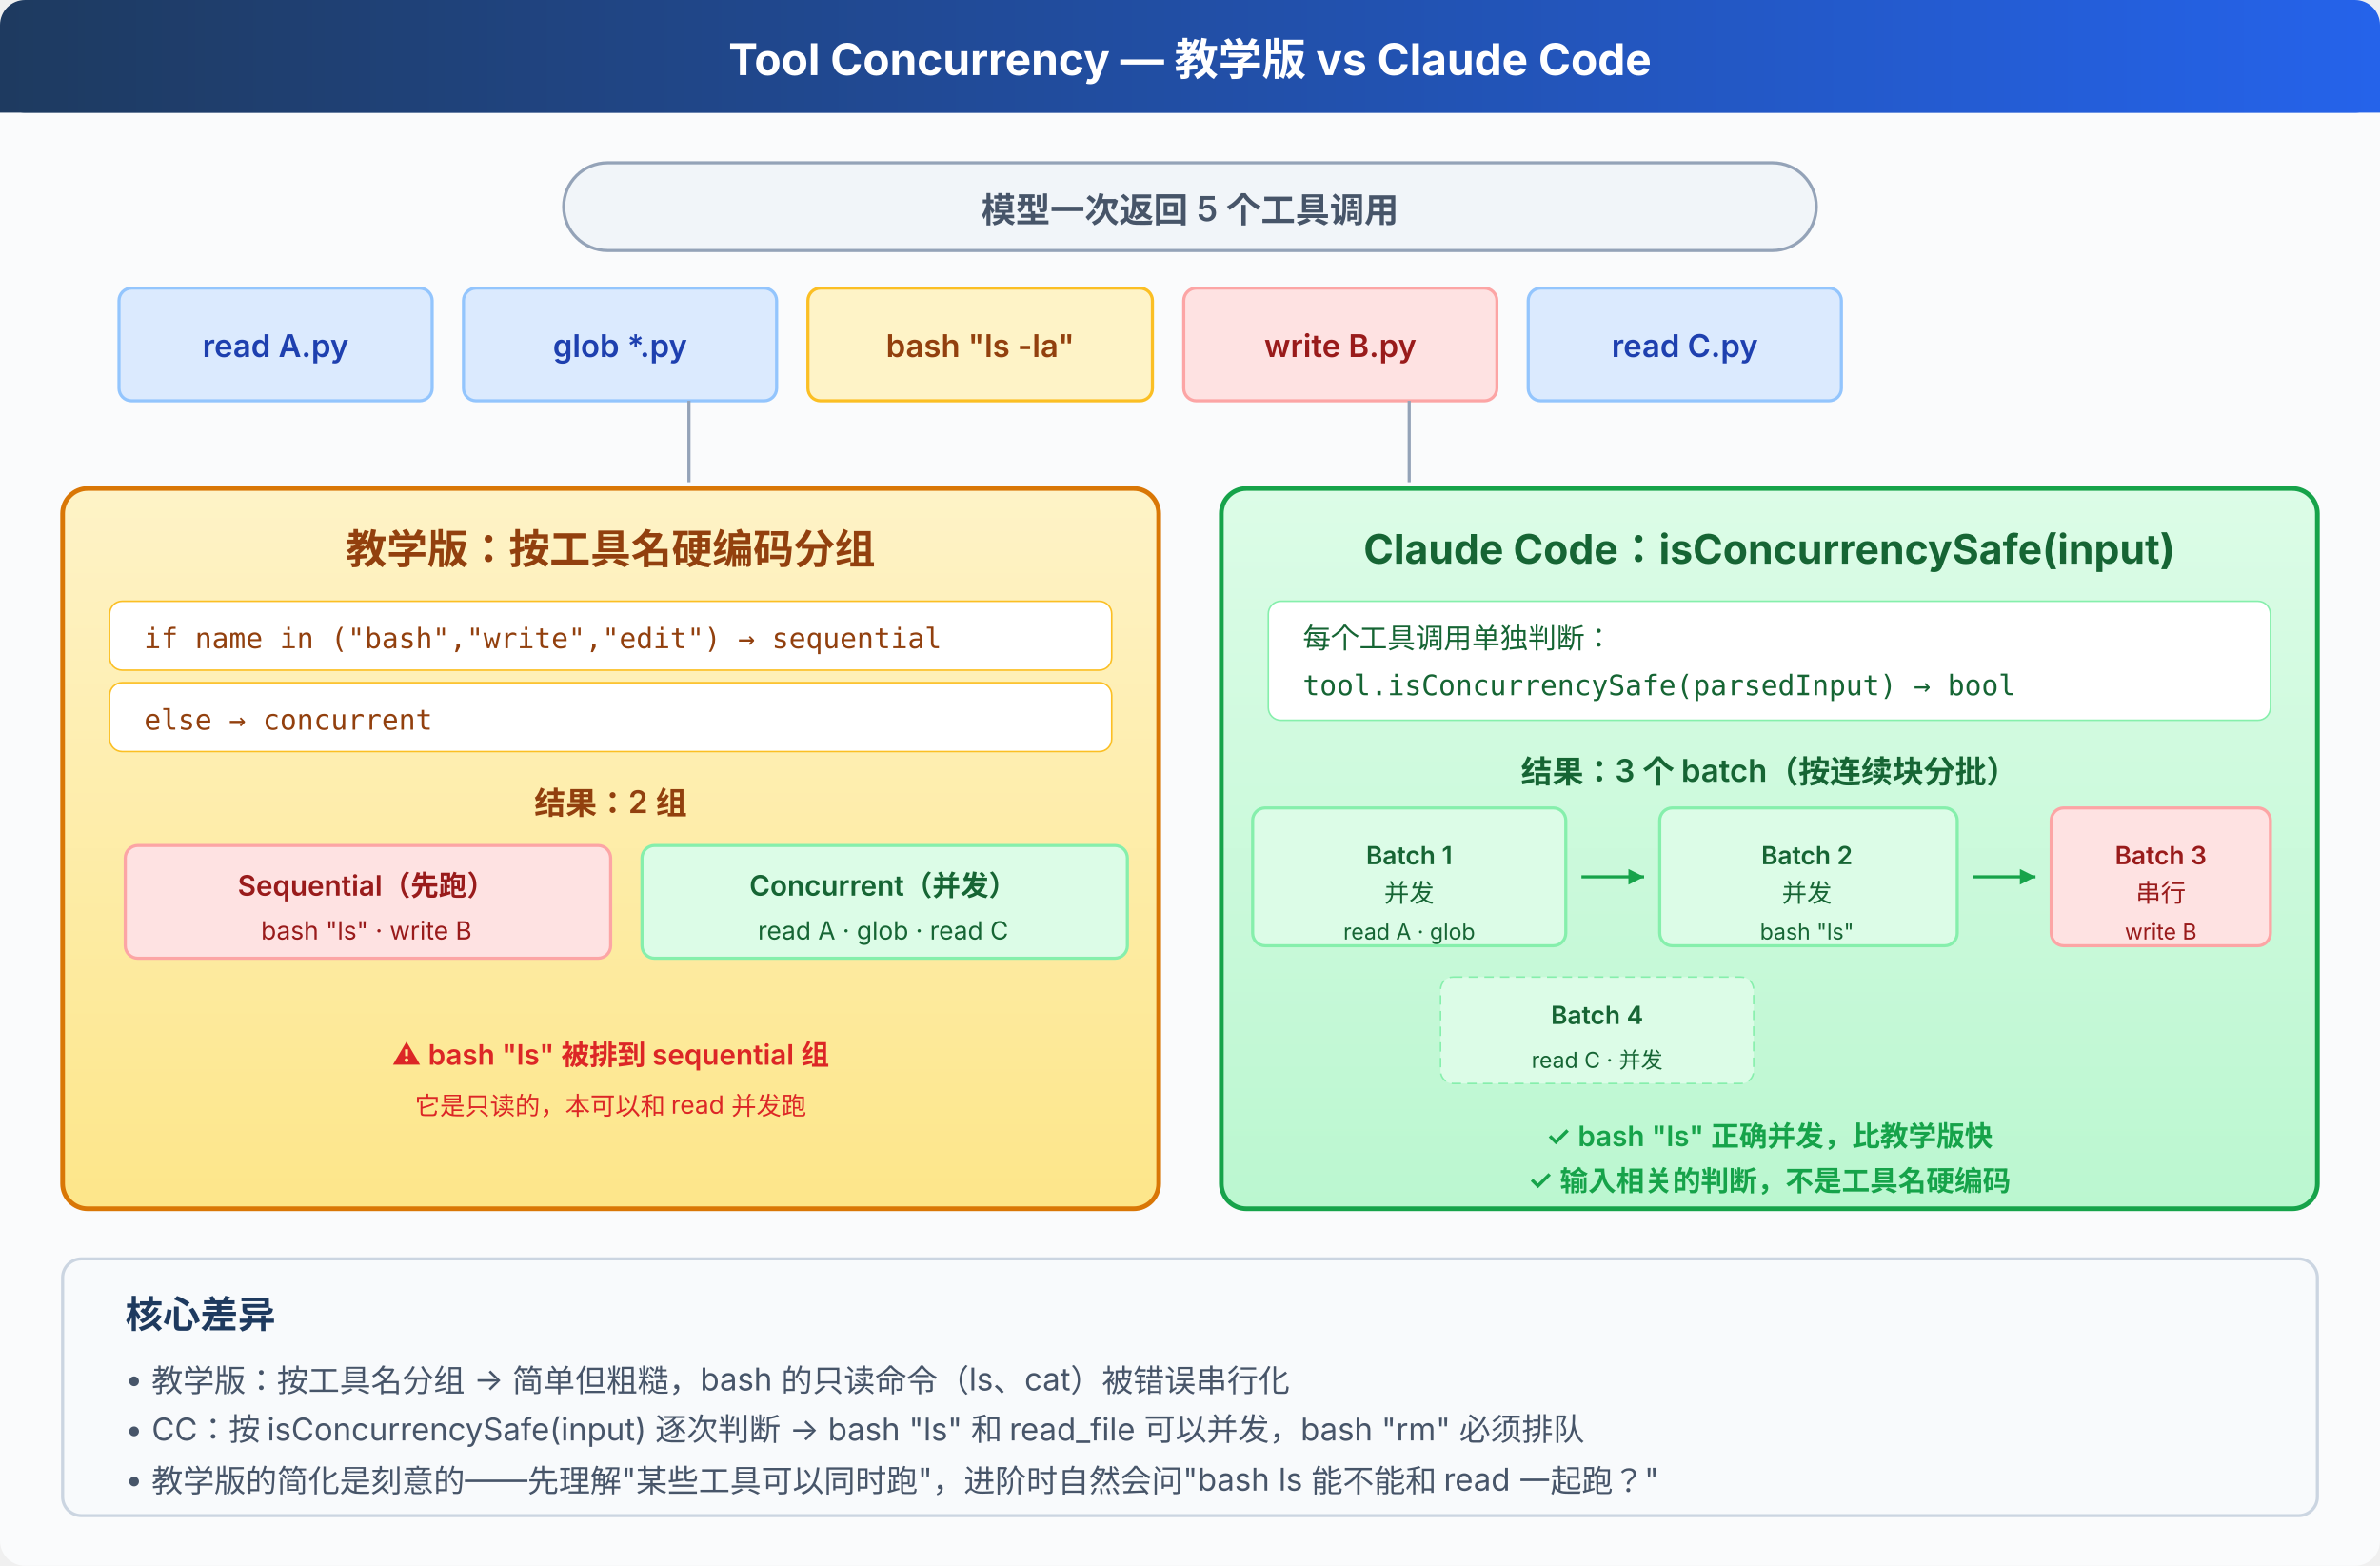
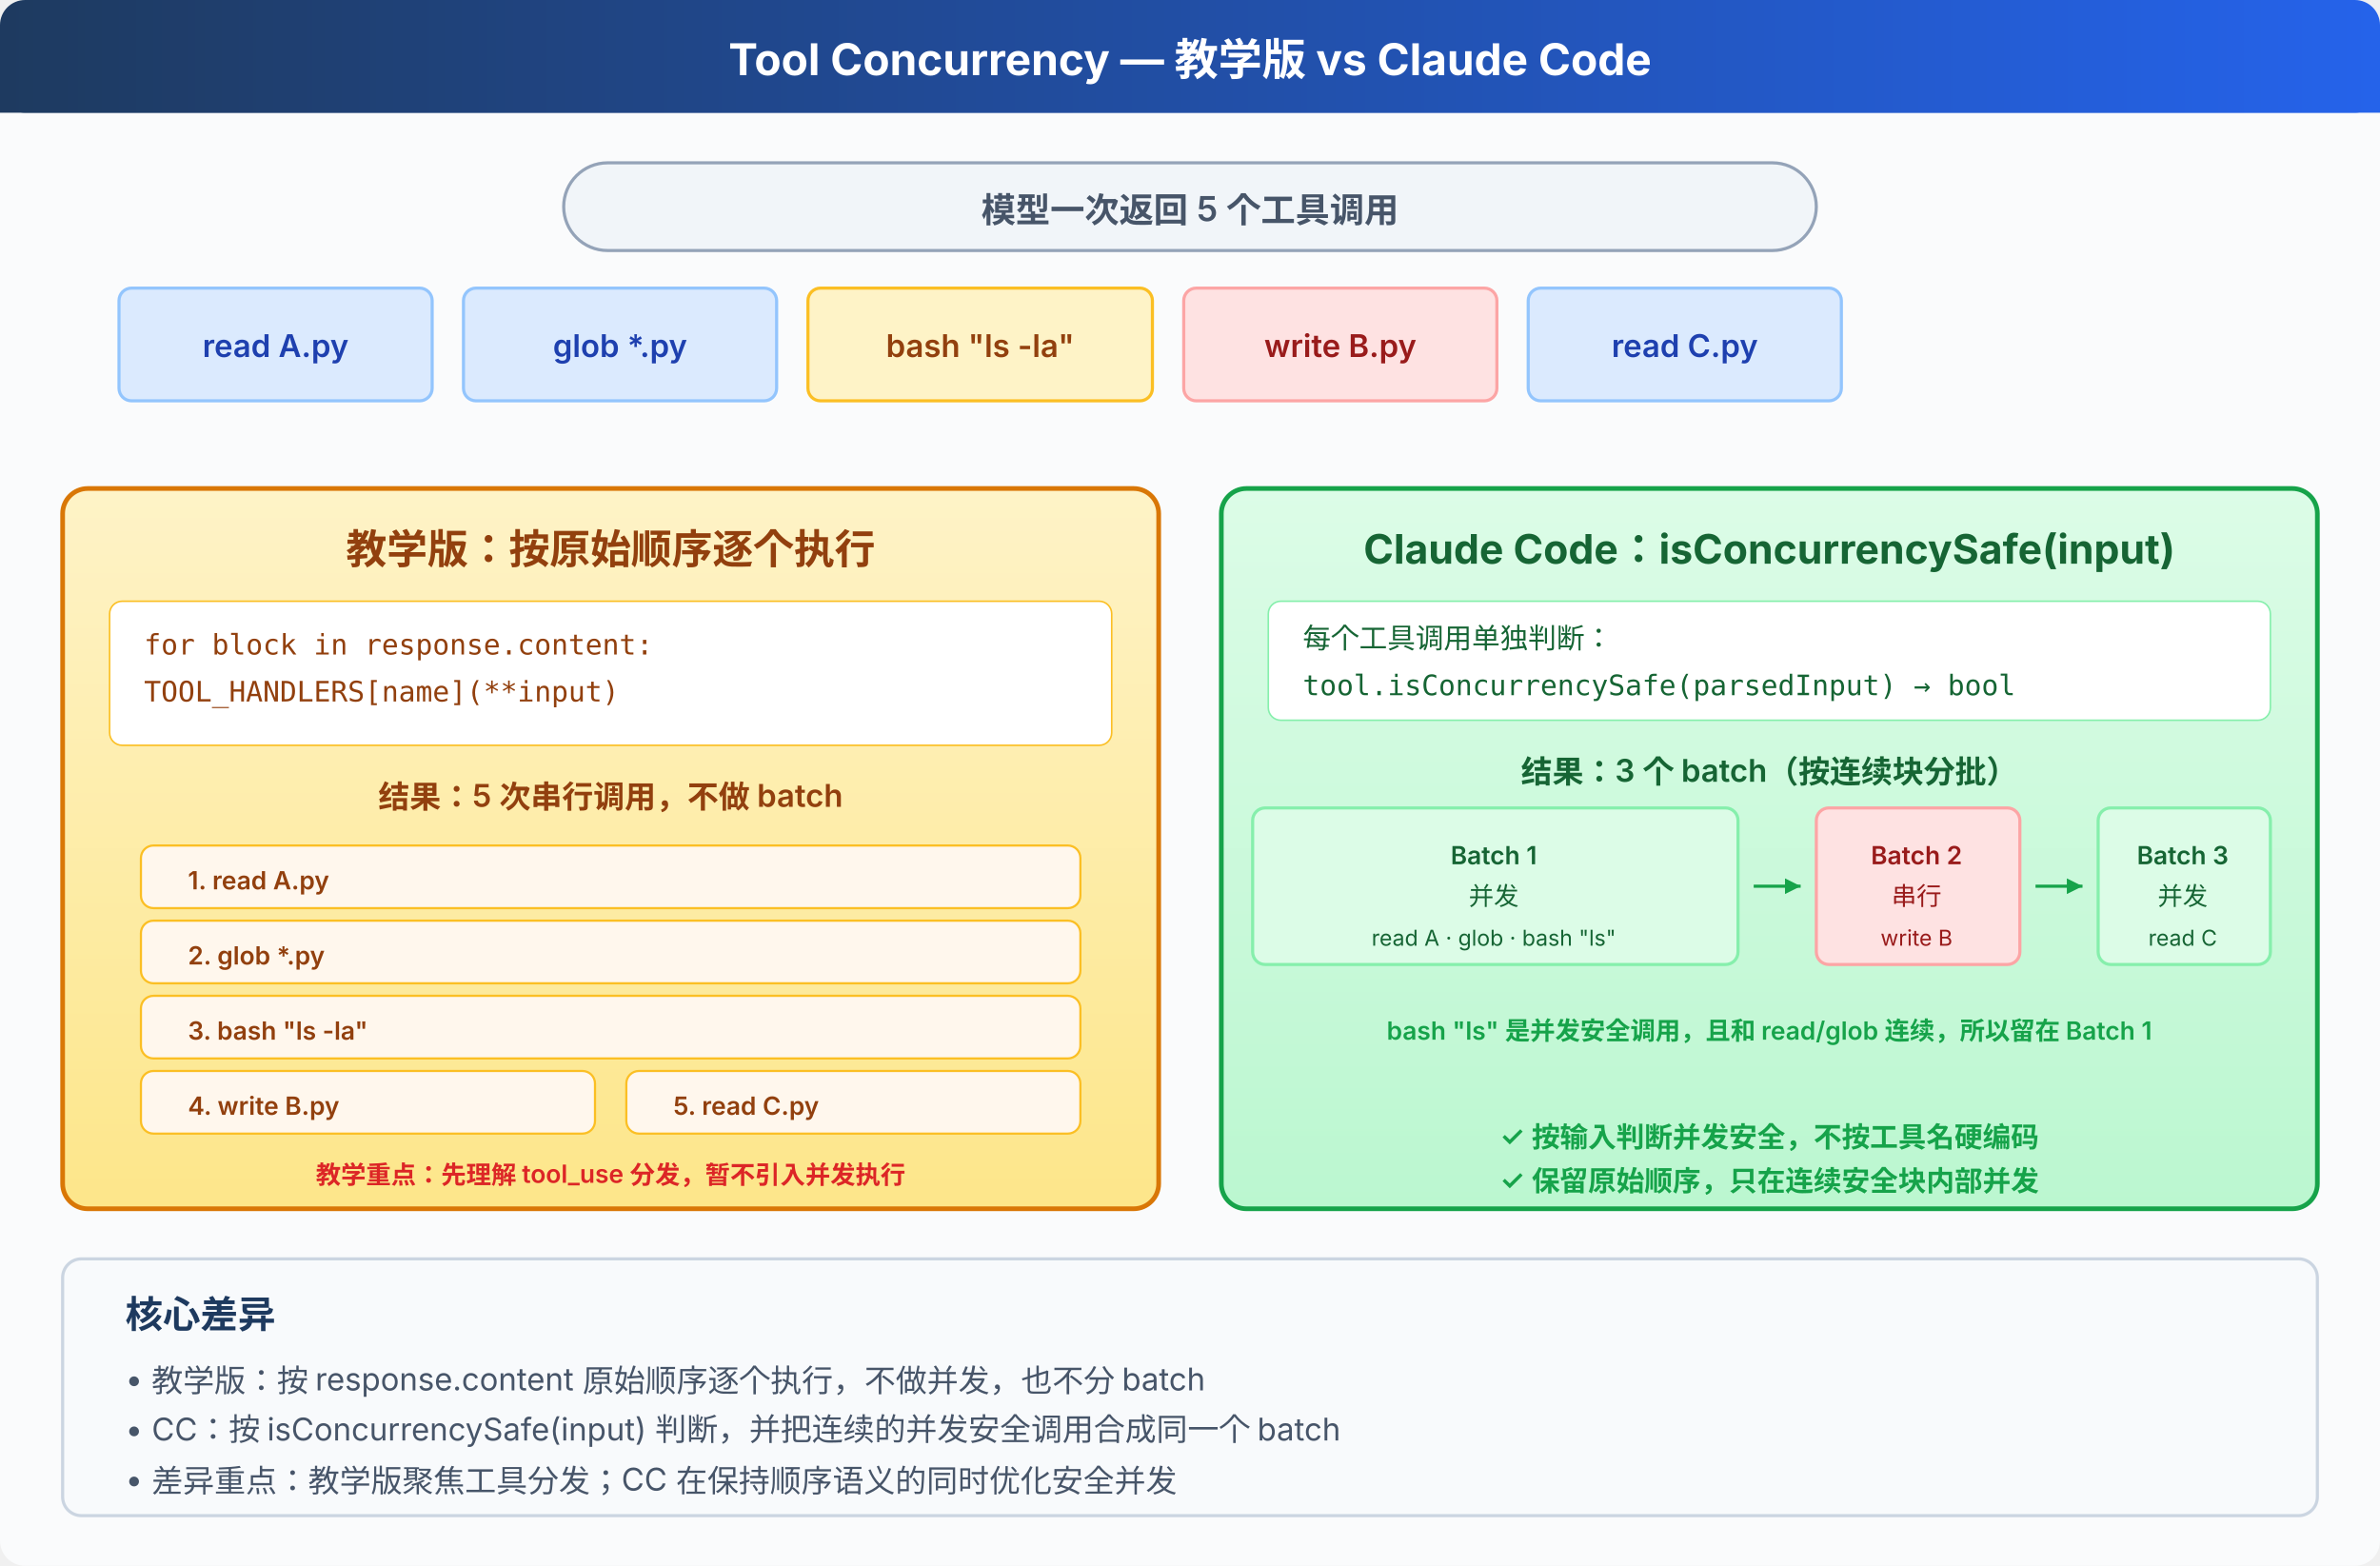
<svg xmlns="http://www.w3.org/2000/svg" viewBox="0 0 760 500" font-family="system-ui, -apple-system, sans-serif">
  <defs>
    <linearGradient id="header" x1="0" y1="0" x2="1" y2="0">
      <stop offset="0%" stop-color="#1e3a5f" />
      <stop offset="100%" stop-color="#2563eb" />
    </linearGradient>
    <linearGradient id="teach" x1="0" y1="0" x2="0" y2="1">
      <stop offset="0%" stop-color="#fef3c7" />
      <stop offset="100%" stop-color="#fde68a" />
    </linearGradient>
    <linearGradient id="cc" x1="0" y1="0" x2="0" y2="1">
      <stop offset="0%" stop-color="#dcfce7" />
      <stop offset="100%" stop-color="#bbf7d0" />
    </linearGradient>
    <marker id="arrow-g" viewBox="0 0 10 10" refX="10" refY="5" markerWidth="5" markerHeight="5" orient="auto-start-reverse">
      <path d="M 0 0 L 10 5 L 0 10 z" fill="#16a34a" />
    </marker>
  </defs>
  <rect width="760" height="500" fill="#fafbfc" rx="8" />
  <rect x="0" y="0" width="760" height="36" fill="url(#header)" rx="8" />
  <rect x="0" y="28" width="760" height="8" fill="url(#header)" />
  <text x="380" y="24" fill="#fff" font-size="14" font-weight="700" text-anchor="middle">Tool Concurrency — 教学版 vs Claude Code</text>
  <rect x="180" y="52" width="400" height="28" rx="14" fill="#f1f5f9" stroke="#94a3b8" stroke-width="1" />
  <text x="380" y="71" fill="#475569" font-size="11" font-weight="600" text-anchor="middle">模型一次返回 5 个工具调用</text>
  <rect x="38" y="92" width="100" height="36" rx="4" fill="#dbeafe" stroke="#93c5fd" stroke-width="1" />
  <text x="88" y="114" fill="#1e40af" font-size="10" font-weight="600" text-anchor="middle">read A.py</text>
  <rect x="148" y="92" width="100" height="36" rx="4" fill="#dbeafe" stroke="#93c5fd" stroke-width="1" />
  <text x="198" y="114" fill="#1e40af" font-size="10" font-weight="600" text-anchor="middle">glob *.py</text>
  <rect x="258" y="92" width="110" height="36" rx="4" fill="#fef3c7" stroke="#fbbf24" stroke-width="1" />
  <text x="313" y="114" fill="#92400e" font-size="10" font-weight="600" text-anchor="middle">bash "ls -la"</text>
  <rect x="378" y="92" width="100" height="36" rx="4" fill="#fee2e2" stroke="#fca5a5" stroke-width="1" />
  <text x="428" y="114" fill="#991b1b" font-size="10" font-weight="600" text-anchor="middle">write B.py</text>
  <rect x="488" y="92" width="100" height="36" rx="4" fill="#dbeafe" stroke="#93c5fd" stroke-width="1" />
  <text x="538" y="114" fill="#1e40af" font-size="10" font-weight="600" text-anchor="middle">read C.py</text>
-   <line x1="220" y1="128" x2="220" y2="154" stroke="#94a3b8" stroke-width="1" />
-   <line x1="450" y1="128" x2="450" y2="154" stroke="#94a3b8" stroke-width="1" />
  <rect x="20" y="156" width="350" height="230" rx="8" fill="url(#teach)" stroke="#d97706" stroke-width="1.5" />
-   <text x="195" y="180" fill="#92400e" font-size="13" font-weight="700" text-anchor="middle">教学版：按工具名硬编码分组</text>
-   <rect x="35" y="192" width="320" height="22" rx="4" fill="#fff" stroke="#fbbf24" stroke-width="0.5" />
-   <text x="46" y="207" fill="#92400e" font-size="9" font-family="monospace">if name in ("bash","write","edit") → sequential</text>
-   <rect x="35" y="218" width="320" height="22" rx="4" fill="#fff" stroke="#fbbf24" stroke-width="0.5" />
-   <text x="46" y="233" fill="#92400e" font-size="9" font-family="monospace">else → concurrent</text>
-   <text x="195" y="260" fill="#92400e" font-size="10" font-weight="600" text-anchor="middle">结果：2 组</text>
-   <rect x="40" y="270" width="155" height="36" rx="4" fill="#fee2e2" stroke="#fca5a5" stroke-width="1" />
-   <text x="117" y="286" fill="#991b1b" font-size="9" font-weight="600" text-anchor="middle">Sequential（先跑）</text>
-   <text x="117" y="300" fill="#991b1b" font-size="8" text-anchor="middle">bash "ls" · write B</text>
-   <rect x="205" y="270" width="155" height="36" rx="4" fill="#dcfce7" stroke="#86efac" stroke-width="1" />
-   <text x="282" y="286" fill="#166534" font-size="9" font-weight="600" text-anchor="middle">Concurrent（并发）</text>
-   <text x="282" y="300" fill="#166534" font-size="8" text-anchor="middle">read A · glob · read C</text>
-   <text x="195" y="340" fill="#dc2626" font-size="9" font-weight="600" text-anchor="middle">⚠ bash "ls" 被排到 sequential 组</text>
-   <text x="195" y="356" fill="#dc2626" font-size="8" text-anchor="middle">它是只读的，本可以和 read 并发跑</text>
+   <text x="195" y="180" fill="#92400e" font-size="13" font-weight="700" text-anchor="middle">教学版：按原始顺序逐个执行</text>
+   <rect x="35" y="192" width="320" height="46" rx="4" fill="#fff" stroke="#fbbf24" stroke-width="0.5" />
+   <text x="46" y="209" fill="#92400e" font-size="9" font-family="monospace">for block in response.content:</text>
+   <text x="46" y="224" fill="#92400e" font-size="9" font-family="monospace">  TOOL_HANDLERS[name](**input)</text>
+   <text x="195" y="258" fill="#92400e" font-size="10" font-weight="600" text-anchor="middle">结果：5 次串行调用，不做 batch</text>
+   <rect x="45" y="270" width="300" height="20" rx="4" fill="#fff7ed" stroke="#fbbf24" stroke-width="0.7" />
+   <text x="60" y="284" fill="#92400e" font-size="8" font-weight="600">1. read A.py</text>
+   <rect x="45" y="294" width="300" height="20" rx="4" fill="#fff7ed" stroke="#fbbf24" stroke-width="0.7" />
+   <text x="60" y="308" fill="#92400e" font-size="8" font-weight="600">2. glob *.py</text>
+   <rect x="45" y="318" width="300" height="20" rx="4" fill="#fff7ed" stroke="#fbbf24" stroke-width="0.7" />
+   <text x="60" y="332" fill="#92400e" font-size="8" font-weight="600">3. bash "ls -la"</text>
+   <rect x="45" y="342" width="145" height="20" rx="4" fill="#fff7ed" stroke="#fbbf24" stroke-width="0.7" />
+   <text x="60" y="356" fill="#92400e" font-size="8" font-weight="600">4. write B.py</text>
+   <rect x="200" y="342" width="145" height="20" rx="4" fill="#fff7ed" stroke="#fbbf24" stroke-width="0.7" />
+   <text x="215" y="356" fill="#92400e" font-size="8" font-weight="600">5. read C.py</text>
+   <text x="195" y="378" fill="#dc2626" font-size="8" font-weight="600" text-anchor="middle">教学重点：先理解 tool_use 分发，暂不引入并发执行</text>
  <rect x="390" y="156" width="350" height="230" rx="8" fill="url(#cc)" stroke="#16a34a" stroke-width="1.5" />
  <text x="565" y="180" fill="#166534" font-size="13" font-weight="700" text-anchor="middle">Claude Code：isConcurrencySafe(input)</text>
  <rect x="405" y="192" width="320" height="38" rx="4" fill="#fff" stroke="#86efac" stroke-width="0.5" />
  <text x="416" y="207" fill="#166534" font-size="9" font-family="monospace">每个工具调用单独判断：</text>
  <text x="416" y="222" fill="#166534" font-size="9" font-family="monospace">tool.isConcurrencySafe(parsedInput) → bool</text>
  <text x="565" y="250" fill="#166534" font-size="10" font-weight="600" text-anchor="middle">结果：3 个 batch（按连续块分批）</text>
-   <rect x="400" y="258" width="100" height="44" rx="4" fill="#dcfce7" stroke="#86efac" stroke-width="1" />
-   <text x="450" y="276" fill="#166534" font-size="8" font-weight="600" text-anchor="middle">Batch 1</text>
-   <text x="450" y="288" fill="#166534" font-size="8" text-anchor="middle">并发</text>
-   <text x="450" y="300" fill="#166534" font-size="7" text-anchor="middle">read A · glob</text>
-   <line x1="505" y1="280" x2="525" y2="280" stroke="#16a34a" stroke-width="1" marker-end="url(#arrow-g)" />
-   <rect x="530" y="258" width="95" height="44" rx="4" fill="#dcfce7" stroke="#86efac" stroke-width="1" />
-   <text x="577" y="276" fill="#166534" font-size="8" font-weight="600" text-anchor="middle">Batch 2</text>
-   <text x="577" y="288" fill="#166534" font-size="8" text-anchor="middle">并发</text>
-   <text x="577" y="300" fill="#166534" font-size="7" text-anchor="middle">bash "ls"</text>
-   <line x1="630" y1="280" x2="650" y2="280" stroke="#16a34a" stroke-width="1" marker-end="url(#arrow-g)" />
-   <rect x="655" y="258" width="70" height="44" rx="4" fill="#fee2e2" stroke="#fca5a5" stroke-width="1" />
-   <text x="690" y="276" fill="#991b1b" font-size="8" font-weight="600" text-anchor="middle">Batch 3</text>
-   <text x="690" y="288" fill="#991b1b" font-size="8" text-anchor="middle">串行</text>
-   <text x="690" y="300" fill="#991b1b" font-size="7" text-anchor="middle">write B</text>
-   <rect x="460" y="312" width="100" height="34" rx="4" fill="#dcfce7" stroke="#86efac" stroke-width="0.5" stroke-dasharray="3,2" />
-   <text x="510" y="327" fill="#166534" font-size="8" font-weight="600" text-anchor="middle">Batch 4</text>
-   <text x="510" y="341" fill="#166534" font-size="7" text-anchor="middle">read C · 并发</text>
-   <text x="565" y="366" fill="#16a34a" font-size="9" font-weight="600" text-anchor="middle">✓ bash "ls" 正确并发，比教学版快</text>
-   <text x="565" y="380" fill="#16a34a" font-size="9" font-weight="600" text-anchor="middle">✓ 输入相关的判断，不是工具名硬编码</text>
+   <rect x="400" y="258" width="155" height="50" rx="4" fill="#dcfce7" stroke="#86efac" stroke-width="1" />
+   <text x="477" y="276" fill="#166534" font-size="8" font-weight="600" text-anchor="middle">Batch 1</text>
+   <text x="477" y="289" fill="#166534" font-size="8" text-anchor="middle">并发</text>
+   <text x="477" y="302" fill="#166534" font-size="7" text-anchor="middle">read A · glob · bash "ls"</text>
+   <line x1="560" y1="283" x2="575" y2="283" stroke="#16a34a" stroke-width="1" marker-end="url(#arrow-g)" />
+   <rect x="580" y="258" width="65" height="50" rx="4" fill="#fee2e2" stroke="#fca5a5" stroke-width="1" />
+   <text x="612" y="276" fill="#991b1b" font-size="8" font-weight="600" text-anchor="middle">Batch 2</text>
+   <text x="612" y="289" fill="#991b1b" font-size="8" text-anchor="middle">串行</text>
+   <text x="612" y="302" fill="#991b1b" font-size="7" text-anchor="middle">write B</text>
+   <line x1="650" y1="283" x2="665" y2="283" stroke="#16a34a" stroke-width="1" marker-end="url(#arrow-g)" />
+   <rect x="670" y="258" width="55" height="50" rx="4" fill="#dcfce7" stroke="#86efac" stroke-width="1" />
+   <text x="697" y="276" fill="#166534" font-size="8" font-weight="600" text-anchor="middle">Batch 3</text>
+   <text x="697" y="289" fill="#166534" font-size="8" text-anchor="middle">并发</text>
+   <text x="697" y="302" fill="#166534" font-size="7" text-anchor="middle">read C</text>
+   <text x="565" y="332" fill="#16a34a" font-size="8" font-weight="600" text-anchor="middle">bash "ls" 是并发安全调用，且和 read/glob 连续，所以留在 Batch 1</text>
+   <text x="565" y="366" fill="#16a34a" font-size="9" font-weight="600" text-anchor="middle">✓ 按输入判断并发安全，不按工具名硬编码</text>
+   <text x="565" y="380" fill="#16a34a" font-size="9" font-weight="600" text-anchor="middle">✓ 保留原始顺序，只在连续安全块内部并发</text>
  <rect x="20" y="402" width="720" height="82" rx="6" fill="#f8fafc" stroke="#cbd5e1" stroke-width="1" />
  <text x="40" y="424" fill="#1e3a5f" font-size="12" font-weight="600">核心差异</text>
-   <text x="40" y="444" fill="#475569" font-size="10">• 教学版：按工具名分组 → 简单但粗糙，bash 的只读命令（ls、cat）被错误串行化</text>
-   <text x="40" y="460" fill="#475569" font-size="10">• CC：按 isConcurrencySafe(input) 逐次判断 → bash "ls" 和 read_file 可以并发，bash "rm" 必须排队</text>
-   <text x="40" y="476" fill="#475569" font-size="10">• 教学版的简化是刻意的——先理解"某些工具可以同时跑"，进阶时自然会问"bash ls 能不能和 read 一起跑？"</text>
+   <text x="40" y="444" fill="#475569" font-size="10">• 教学版：按 response.content 原始顺序逐个执行，不做并发，也不分 batch</text>
+   <text x="40" y="460" fill="#475569" font-size="10">• CC：按 isConcurrencySafe(input) 判断，并把连续的并发安全调用合成同一个 batch</text>
+   <text x="40" y="476" fill="#475569" font-size="10">• 差异重点：教学版聚焦工具分发；CC 在保持顺序语义的同时优化安全并发</text>
</svg>
